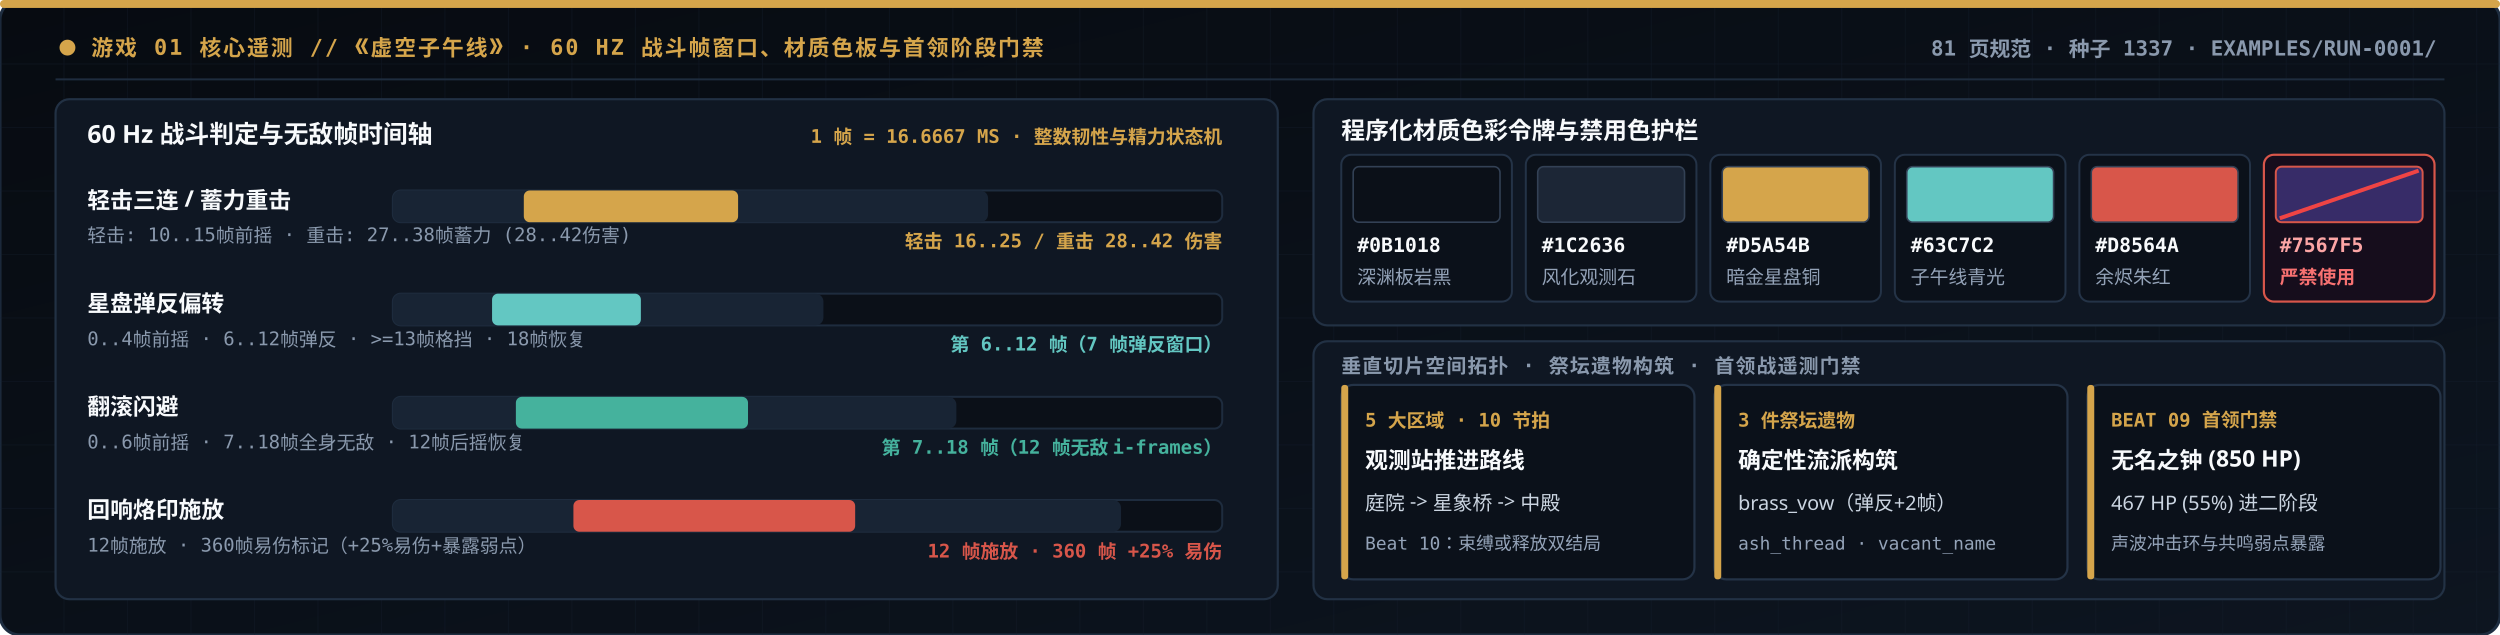
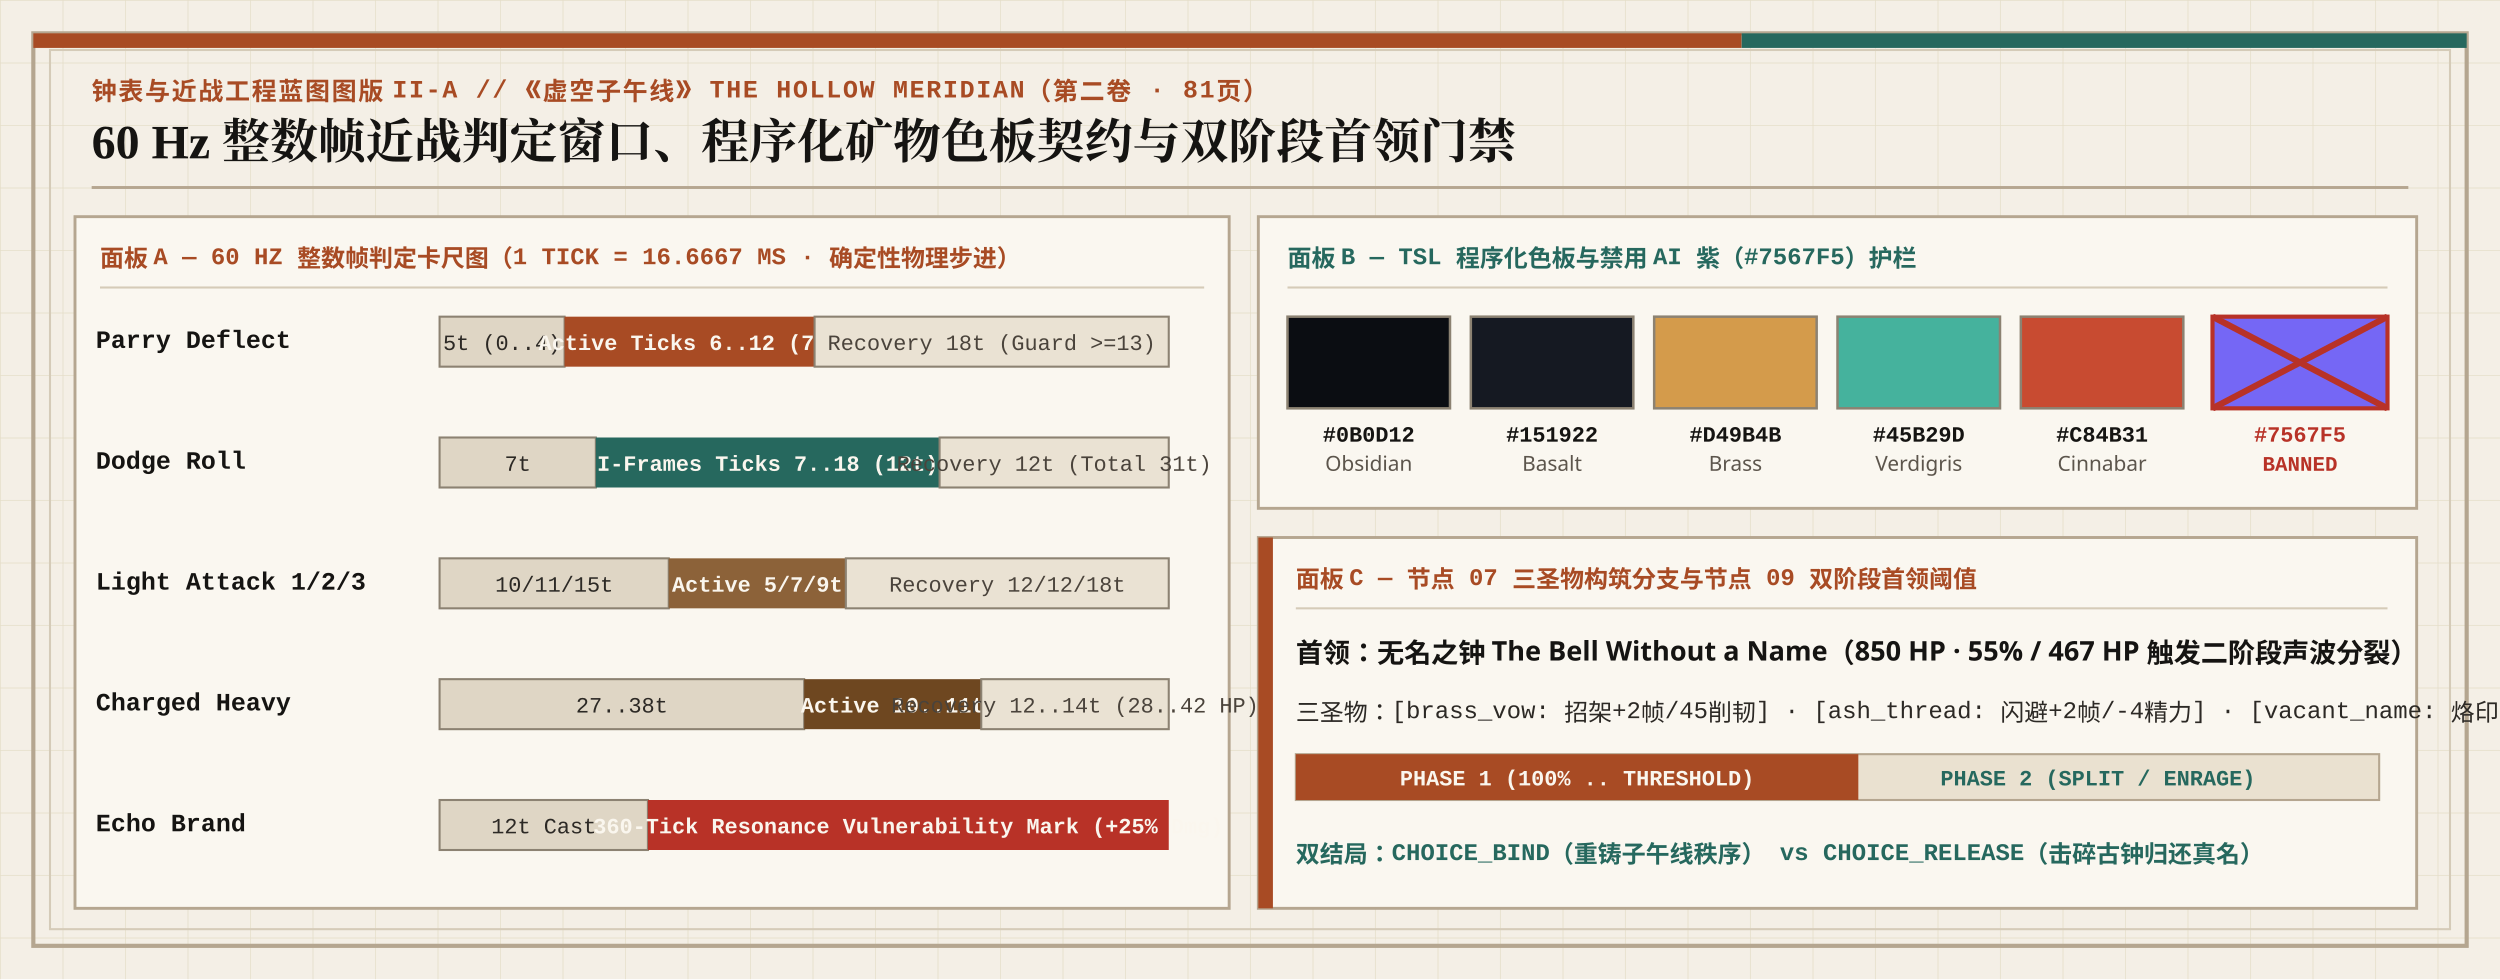
- <svg xmlns="http://www.w3.org/2000/svg" viewBox="0 0 1260 320" width="100%" role="img" aria-label="游戏 01 核心遥测 // 《虚空子午线》 · 60 HZ 战斗帧窗口、材质色板与首领阶段门禁">
+ <svg xmlns="http://www.w3.org/2000/svg" viewBox="0 0 1200 470" width="100%" height="100%">
  <defs>
-     <linearGradient id="telBg" x1="0%" y1="0%" x2="100%" y2="100%">
-       <stop offset="0%" stop-color="#070B11" />
-       <stop offset="100%" stop-color="#0D1520" />
-     </linearGradient>
-     <pattern id="telGrid" width="32" height="32" patternUnits="userSpaceOnUse">
-       <path d="M 32 0 L 0 0 0 32" fill="none" stroke="#142030" stroke-width="0.6" stroke-opacity="0.55" />
+     <pattern id="g-grid-1-zh-CN" width="30" height="30" patternUnits="userSpaceOnUse">
+       <path d="M 30 0 L 0 0 0 30" fill="none" stroke="#E5DEC9" stroke-width="0.7" />
    </pattern>
  </defs>
-   <rect width="1260" height="320" rx="10" fill="url(#telBg)" stroke="#1E2D40" stroke-width="1.5" />
-   <rect width="1260" height="320" rx="10" fill="url(#telGrid)" />
-   <rect x="0" y="0" width="1260" height="4" rx="2" fill="#D5A54B" />
-   <circle cx="34" cy="24" r="4" fill="#D5A54B" />
-   <text x="46" y="28" fill="#D5A54B" font-family="'JetBrains Mono', Consolas, 'PingFang SC', 'Microsoft YaHei', monospace" font-size="11" font-weight="700" letter-spacing="1.0">游戏 01 核心遥测 // 《虚空子午线》 · 60 HZ 战斗帧窗口、材质色板与首领阶段门禁</text>
-   <text x="1228" y="28" fill="#8A99AD" font-family="'JetBrains Mono', Consolas, 'PingFang SC', 'Microsoft YaHei', monospace" font-size="10.5" font-weight="600" text-anchor="end">81 页规范 · 种子 1337 · EXAMPLES/RUN-0001/</text>
-   <line x1="28" y1="40" x2="1232" y2="40" stroke="#1E2C3E" stroke-width="1" />
-   <rect x="28" y="50" width="616" height="252" rx="7" fill="#0F1723" stroke="#223144" stroke-width="1.1" />
-   <text x="44" y="72" fill="#F8FAFC" font-family="'PingFang SC', 'HarmonyOS Sans SC', 'Noto Sans SC', 'Microsoft YaHei', sans-serif" font-size="12.5" font-weight="700">60 Hz 战斗判定与无敌帧时间轴</text>
-   <text x="616" y="72" fill="#D5A54B" font-family="'JetBrains Mono', Consolas, 'PingFang SC', 'Microsoft YaHei', monospace" font-size="9.5" font-weight="600" text-anchor="end">1 帧 = 16.6667 MS · 整数韧性与精力状态机</text>
-   <text x="44" y="105" fill="#F8FAFC" font-family="'PingFang SC', 'HarmonyOS Sans SC', 'Noto Sans SC', 'Microsoft YaHei', sans-serif" font-size="11.5" font-weight="700">轻击三连 / 蓄力重击</text>
-   <text x="44" y="122" fill="#8A99AD" font-family="'JetBrains Mono', Consolas, 'PingFang SC', 'Microsoft YaHei', monospace" font-size="9.5">轻击: 10..15帧前摇 · 重击: 27..38帧蓄力 (28..42伤害)</text>
-   <rect x="198" y="96" width="418" height="16" rx="4" fill="#0B1018" stroke="#1E2C3E" stroke-width="1" />
-   <rect x="198" y="96" width="300" height="16" rx="4" fill="#182434" />
-   <rect x="264" y="96" width="108" height="16" rx="3" fill="#D5A54B" />
-   <text x="616" y="125" fill="#D5A54B" font-family="'JetBrains Mono', Consolas, 'PingFang SC', 'Microsoft YaHei', monospace" font-size="9.5" font-weight="700" text-anchor="end">轻击 16..25 / 重击 28..42 伤害</text>
-   <text x="44" y="157" fill="#F8FAFC" font-family="'PingFang SC', 'HarmonyOS Sans SC', 'Noto Sans SC', 'Microsoft YaHei', sans-serif" font-size="11.5" font-weight="700">星盘弹反偏转</text>
-   <text x="44" y="174" fill="#8A99AD" font-family="'JetBrains Mono', Consolas, 'PingFang SC', 'Microsoft YaHei', monospace" font-size="9.5">0..4帧前摇 · 6..12帧弹反 · &gt;=13帧格挡 · 18帧恢复</text>
-   <rect x="198" y="148" width="418" height="16" rx="4" fill="#0B1018" stroke="#1E2C3E" stroke-width="1" />
-   <rect x="198" y="148" width="217" height="16" rx="4" fill="#182434" />
-   <rect x="248" y="148" width="75" height="16" rx="3" fill="#63C7C2" />
-   <text x="616" y="177" fill="#63C7C2" font-family="'JetBrains Mono', Consolas, 'PingFang SC', 'Microsoft YaHei', monospace" font-size="9.5" font-weight="700" text-anchor="end">第 6..12 帧（7 帧弹反窗口）</text>
-   <text x="44" y="209" fill="#F8FAFC" font-family="'PingFang SC', 'HarmonyOS Sans SC', 'Noto Sans SC', 'Microsoft YaHei', sans-serif" font-size="11.5" font-weight="700">翻滚闪避</text>
-   <text x="44" y="226" fill="#8A99AD" font-family="'JetBrains Mono', Consolas, 'PingFang SC', 'Microsoft YaHei', monospace" font-size="9.5">0..6帧前摇 · 7..18帧全身无敌 · 12帧后摇恢复</text>
-   <rect x="198" y="200" width="418" height="16" rx="4" fill="#0B1018" stroke="#1E2C3E" stroke-width="1" />
-   <rect x="198" y="200" width="284" height="16" rx="4" fill="#182434" />
-   <rect x="260" y="200" width="117" height="16" rx="3" fill="#45B29D" />
-   <text x="616" y="229" fill="#45B29D" font-family="'JetBrains Mono', Consolas, 'PingFang SC', 'Microsoft YaHei', monospace" font-size="9.5" font-weight="700" text-anchor="end">第 7..18 帧（12 帧无敌 i-frames）</text>
-   <text x="44" y="261" fill="#F8FAFC" font-family="'PingFang SC', 'HarmonyOS Sans SC', 'Noto Sans SC', 'Microsoft YaHei', sans-serif" font-size="11.5" font-weight="700">回响烙印施放</text>
-   <text x="44" y="278" fill="#8A99AD" font-family="'JetBrains Mono', Consolas, 'PingFang SC', 'Microsoft YaHei', monospace" font-size="9.5">12帧施放 · 360帧易伤标记（+25%易伤+暴露弱点）</text>
-   <rect x="198" y="252" width="418" height="16" rx="4" fill="#0B1018" stroke="#1E2C3E" stroke-width="1" />
-   <rect x="198" y="252" width="367" height="16" rx="4" fill="#182434" />
-   <rect x="289" y="252" width="142" height="16" rx="3" fill="#D8564A" />
-   <text x="616" y="281" fill="#D8564A" font-family="'JetBrains Mono', Consolas, 'PingFang SC', 'Microsoft YaHei', monospace" font-size="9.5" font-weight="700" text-anchor="end">12 帧施放 · 360 帧 +25% 易伤</text>
-   <rect x="662" y="50" width="570" height="114" rx="7" fill="#0F1723" stroke="#223144" stroke-width="1.1" />
-   <text x="676" y="70" fill="#F8FAFC" font-family="'PingFang SC', 'HarmonyOS Sans SC', 'Noto Sans SC', 'Microsoft YaHei', sans-serif" font-size="12" font-weight="700">程序化材质色彩令牌与禁用色护栏</text>
-   <g transform="translate(676, 78)">
-     <rect x="0" y="0" width="86" height="74" rx="5" fill="#0B111A" stroke="#243347" stroke-width="1" />
-     <rect x="6" y="6" width="74" height="28" rx="3" fill="#0B1018" stroke="#334155" stroke-width="0.8" />
-     <text x="8" y="49" fill="#F8FAFC" font-family="'JetBrains Mono', Consolas, 'PingFang SC', 'Microsoft YaHei', monospace" font-size="10" font-weight="700">#0B1018</text>
-     <text x="8" y="65" fill="#94A3B8" font-family="'PingFang SC', 'HarmonyOS Sans SC', 'Noto Sans SC', 'Microsoft YaHei', sans-serif" font-size="9.5">深渊板岩黑</text>
+   <rect width="1200" height="470" fill="#F4EFE6" />
+   <rect width="1200" height="470" fill="url(#g-grid-1-zh-CN)" />
+   <rect x="16" y="16" width="1168" height="438" fill="none" stroke="#B5A690" stroke-width="2" />
+   <rect x="24" y="24" width="1152" height="422" fill="none" stroke="#D5CBB8" stroke-width="1" />
+   <rect x="16" y="16" width="820" height="7" fill="#A84B24" />
+   <rect x="836" y="16" width="348" height="7" fill="#26685E" />
+   <text x="44" y="48" font-family="'Consolas', 'JetBrains Mono', 'SFMono-Regular', 'Courier New', monospace" font-size="12" font-weight="700" fill="#A84B24" letter-spacing="0.8">钟表与近战工程蓝图图版 II-A  //  《虚空子午线》 THE HOLLOW MERIDIAN（第二卷 · 81页）</text>
+   <text x="44" y="76" font-family="'Georgia', 'Times New Roman', 'Noto Serif CJK SC', 'Source Han Serif SC', 'Yu Mincho', 'Hiragino Mincho ProN', 'Batang', serif" font-size="23" font-weight="700" fill="#151412">60 Hz 整数帧近战判定窗口、程序化矿物色板契约与双阶段首领门禁</text>
+   <line x1="44" y1="90" x2="1156" y2="90" stroke="#B5A690" stroke-width="1.4" />
+   <rect x="36" y="104" width="554" height="332" fill="#FAF7F0" stroke="#B5A690" stroke-width="1.4" />
+   <text x="48" y="128" font-family="'Consolas', 'JetBrains Mono', 'SFMono-Regular', 'Courier New', monospace" font-size="11.5" font-weight="700" fill="#A84B24">面板 A — 60 HZ 整数帧判定卡尺图（1 TICK = 16.6667 MS · 确定性物理步进）</text>
+   <line x1="48" y1="138" x2="578" y2="138" stroke="#D5CBB8" stroke-width="1" />
+   <g transform="translate(46, 152)">
+     <text x="0" y="15" font-family="'Consolas', 'JetBrains Mono', 'SFMono-Regular', 'Courier New', monospace" font-size="12" font-weight="700" fill="#151412">Parry Deflect</text>
+     <rect x="165" y="0" width="60" height="24" fill="#DFD6C5" stroke="#8C8272" stroke-width="1" />
+     <text x="195.0" y="16" text-anchor="middle" font-family="'Consolas', 'JetBrains Mono', 'SFMono-Regular', 'Courier New', monospace" font-size="10.5" fill="#2C2925">5t (0..4)</text>
+     <rect x="225" y="0" width="120" height="24" fill="#A84B24" />
+     <text x="285.0" y="16" text-anchor="middle" font-family="'Consolas', 'JetBrains Mono', 'SFMono-Regular', 'Courier New', monospace" font-size="10.5" font-weight="700" fill="#FAF6EE">Active Ticks 6..12 (7t)</text>
+     <rect x="345" y="0" width="170" height="24" fill="#EAE2D3" stroke="#8C8272" stroke-width="1" />
+     <text x="430.0" y="16" text-anchor="middle" font-family="'Consolas', 'JetBrains Mono', 'SFMono-Regular', 'Courier New', monospace" font-size="10.5" fill="#4A433B">Recovery 18t (Guard &gt;=13)</text>
  </g>
-   <g transform="translate(769, 78)">
-     <rect x="0" y="0" width="86" height="74" rx="5" fill="#0B111A" stroke="#243347" stroke-width="1" />
-     <rect x="6" y="6" width="74" height="28" rx="3" fill="#1C2636" stroke="#334155" stroke-width="0.8" />
-     <text x="8" y="49" fill="#F8FAFC" font-family="'JetBrains Mono', Consolas, 'PingFang SC', 'Microsoft YaHei', monospace" font-size="10" font-weight="700">#1C2636</text>
-     <text x="8" y="65" fill="#94A3B8" font-family="'PingFang SC', 'HarmonyOS Sans SC', 'Noto Sans SC', 'Microsoft YaHei', sans-serif" font-size="9.5">风化观测石</text>
+   <g transform="translate(46, 210)">
+     <text x="0" y="15" font-family="'Consolas', 'JetBrains Mono', 'SFMono-Regular', 'Courier New', monospace" font-size="12" font-weight="700" fill="#151412">Dodge Roll</text>
+     <rect x="165" y="0" width="75" height="24" fill="#DFD6C5" stroke="#8C8272" stroke-width="1" />
+     <text x="202.5" y="16" text-anchor="middle" font-family="'Consolas', 'JetBrains Mono', 'SFMono-Regular', 'Courier New', monospace" font-size="10.5" fill="#2C2925">7t</text>
+     <rect x="240" y="0" width="165" height="24" fill="#26685E" />
+     <text x="322.5" y="16" text-anchor="middle" font-family="'Consolas', 'JetBrains Mono', 'SFMono-Regular', 'Courier New', monospace" font-size="10.5" font-weight="700" fill="#FAF6EE">I-Frames Ticks 7..18 (12t)</text>
+     <rect x="405" y="0" width="110" height="24" fill="#EAE2D3" stroke="#8C8272" stroke-width="1" />
+     <text x="460.0" y="16" text-anchor="middle" font-family="'Consolas', 'JetBrains Mono', 'SFMono-Regular', 'Courier New', monospace" font-size="10.5" fill="#4A433B">Recovery 12t (Total 31t)</text>
  </g>
-   <g transform="translate(862, 78)">
-     <rect x="0" y="0" width="86" height="74" rx="5" fill="#0B111A" stroke="#243347" stroke-width="1" />
-     <rect x="6" y="6" width="74" height="28" rx="3" fill="#D5A54B" stroke="#334155" stroke-width="0.8" />
-     <text x="8" y="49" fill="#F8FAFC" font-family="'JetBrains Mono', Consolas, 'PingFang SC', 'Microsoft YaHei', monospace" font-size="10" font-weight="700">#D5A54B</text>
-     <text x="8" y="65" fill="#94A3B8" font-family="'PingFang SC', 'HarmonyOS Sans SC', 'Noto Sans SC', 'Microsoft YaHei', sans-serif" font-size="9.5">暗金星盘铜</text>
+   <g transform="translate(46, 268)">
+     <text x="0" y="15" font-family="'Consolas', 'JetBrains Mono', 'SFMono-Regular', 'Courier New', monospace" font-size="12" font-weight="700" fill="#151412">Light Attack 1/2/3</text>
+     <rect x="165" y="0" width="110" height="24" fill="#DFD6C5" stroke="#8C8272" stroke-width="1" />
+     <text x="220.0" y="16" text-anchor="middle" font-family="'Consolas', 'JetBrains Mono', 'SFMono-Regular', 'Courier New', monospace" font-size="10.5" fill="#2C2925">10/11/15t</text>
+     <rect x="275" y="0" width="85" height="24" fill="#8C6239" />
+     <text x="317.5" y="16" text-anchor="middle" font-family="'Consolas', 'JetBrains Mono', 'SFMono-Regular', 'Courier New', monospace" font-size="10.5" font-weight="700" fill="#FAF6EE">Active 5/7/9t</text>
+     <rect x="360" y="0" width="155" height="24" fill="#EAE2D3" stroke="#8C8272" stroke-width="1" />
+     <text x="437.5" y="16" text-anchor="middle" font-family="'Consolas', 'JetBrains Mono', 'SFMono-Regular', 'Courier New', monospace" font-size="10.5" fill="#4A433B">Recovery 12/12/18t</text>
  </g>
-   <g transform="translate(955, 78)">
-     <rect x="0" y="0" width="86" height="74" rx="5" fill="#0B111A" stroke="#243347" stroke-width="1" />
-     <rect x="6" y="6" width="74" height="28" rx="3" fill="#63C7C2" stroke="#334155" stroke-width="0.8" />
-     <text x="8" y="49" fill="#F8FAFC" font-family="'JetBrains Mono', Consolas, 'PingFang SC', 'Microsoft YaHei', monospace" font-size="10" font-weight="700">#63C7C2</text>
-     <text x="8" y="65" fill="#94A3B8" font-family="'PingFang SC', 'HarmonyOS Sans SC', 'Noto Sans SC', 'Microsoft YaHei', sans-serif" font-size="9.5">子午线青光</text>
+   <g transform="translate(46, 326)">
+     <text x="0" y="15" font-family="'Consolas', 'JetBrains Mono', 'SFMono-Regular', 'Courier New', monospace" font-size="12" font-weight="700" fill="#151412">Charged Heavy</text>
+     <rect x="165" y="0" width="175" height="24" fill="#DFD6C5" stroke="#8C8272" stroke-width="1" />
+     <text x="252.5" y="16" text-anchor="middle" font-family="'Consolas', 'JetBrains Mono', 'SFMono-Regular', 'Courier New', monospace" font-size="10.5" fill="#2C2925">27..38t</text>
+     <rect x="340" y="0" width="85" height="24" fill="#6E4720" />
+     <text x="382.5" y="16" text-anchor="middle" font-family="'Consolas', 'JetBrains Mono', 'SFMono-Regular', 'Courier New', monospace" font-size="10.5" font-weight="700" fill="#FAF6EE">Active 10..11t</text>
+     <rect x="425" y="0" width="90" height="24" fill="#EAE2D3" stroke="#8C8272" stroke-width="1" />
+     <text x="470.0" y="16" text-anchor="middle" font-family="'Consolas', 'JetBrains Mono', 'SFMono-Regular', 'Courier New', monospace" font-size="10.5" fill="#4A433B">Recovery 12..14t (28..42 HP)</text>
  </g>
-   <g transform="translate(1048, 78)">
-     <rect x="0" y="0" width="86" height="74" rx="5" fill="#0B111A" stroke="#243347" stroke-width="1" />
-     <rect x="6" y="6" width="74" height="28" rx="3" fill="#D8564A" stroke="#334155" stroke-width="0.8" />
-     <text x="8" y="49" fill="#F8FAFC" font-family="'JetBrains Mono', Consolas, 'PingFang SC', 'Microsoft YaHei', monospace" font-size="10" font-weight="700">#D8564A</text>
-     <text x="8" y="65" fill="#94A3B8" font-family="'PingFang SC', 'HarmonyOS Sans SC', 'Noto Sans SC', 'Microsoft YaHei', sans-serif" font-size="9.5">余烬朱红</text>
+   <g transform="translate(46, 384)">
+     <text x="0" y="15" font-family="'Consolas', 'JetBrains Mono', 'SFMono-Regular', 'Courier New', monospace" font-size="12" font-weight="700" fill="#151412">Echo Brand</text>
+     <rect x="165" y="0" width="100" height="24" fill="#DFD6C5" stroke="#8C8272" stroke-width="1" />
+     <text x="215.0" y="16" text-anchor="middle" font-family="'Consolas', 'JetBrains Mono', 'SFMono-Regular', 'Courier New', monospace" font-size="10.5" fill="#2C2925">12t Cast</text>
+     <rect x="265" y="0" width="250" height="24" fill="#B83227" />
+     <text x="390.0" y="16" text-anchor="middle" font-family="'Consolas', 'JetBrains Mono', 'SFMono-Regular', 'Courier New', monospace" font-size="10.5" font-weight="700" fill="#FAF6EE">360-Tick Resonance Vulnerability Mark (+25% Dmg)</text>
  </g>
-   <g transform="translate(1141, 78)">
-     <rect x="0" y="0" width="86" height="74" rx="5" fill="#160D1C" stroke="#D8564A" stroke-width="1.1" />
-     <rect x="6" y="6" width="74" height="28" rx="3" fill="#7567F5" fill-opacity="0.35" stroke="#D8564A" stroke-width="1" />
-     <line x1="8" y1="32" x2="78" y2="8" stroke="#EF4444" stroke-width="2" />
-     <text x="8" y="49" fill="#FCA5A5" font-family="'JetBrains Mono', Consolas, 'PingFang SC', 'Microsoft YaHei', monospace" font-size="10" font-weight="700">#7567F5</text>
-     <text x="8" y="65" fill="#F87171" font-family="'PingFang SC', 'HarmonyOS Sans SC', 'Noto Sans SC', 'Microsoft YaHei', sans-serif" font-size="9.5" font-weight="700">严禁使用</text>
+   <rect x="604" y="104" width="556" height="140" fill="#FAF7F0" stroke="#B5A690" stroke-width="1.4" />
+   <text x="618" y="128" font-family="'Consolas', 'JetBrains Mono', 'SFMono-Regular', 'Courier New', monospace" font-size="11.5" font-weight="700" fill="#26685E">面板 B — TSL 程序化色板与禁用 AI 紫（#7567F5）护栏</text>
+   <line x1="618" y1="138" x2="1146" y2="138" stroke="#D5CBB8" stroke-width="1" />
+   <g transform="translate(618, 152)">
+     <rect width="78" height="44" fill="#0B0D12" stroke="#8C8272" stroke-width="1.2" />
+     <text x="39" y="60" text-anchor="middle" font-family="'Consolas', 'JetBrains Mono', 'SFMono-Regular', 'Courier New', monospace" font-size="10.5" font-weight="700" fill="#151412">#0B0D12</text>
+     <text x="39" y="74" text-anchor="middle" font-family="'Segoe UI', -apple-system, 'PingFang SC', 'Microsoft YaHei', 'Hiragino Sans', 'Yu Gothic', 'Malgun Gothic', sans-serif" font-size="10" fill="#5C554C">Obsidian</text>
  </g>
-   <rect x="662" y="172" width="570" height="130" rx="7" fill="#0F1723" stroke="#223144" stroke-width="1.1" />
-   <text x="676" y="188" fill="#8A99AD" font-family="'JetBrains Mono', Consolas, 'PingFang SC', 'Microsoft YaHei', monospace" font-size="10" font-weight="700" letter-spacing="0.6">垂直切片空间拓扑 · 祭坛遗物构筑 · 首领战遥测门禁</text>
-   <g transform="translate(676, 194)">
-     <rect x="0" y="0" width="178" height="98" rx="6" fill="#0B111A" stroke="#243347" stroke-width="1.1" />
-     <rect x="0" y="0" width="3.5" height="98" rx="1.5" fill="#D5A54B" />
-     <text x="12" y="21" fill="#D5A54B" font-family="'JetBrains Mono', Consolas, 'PingFang SC', 'Microsoft YaHei', monospace" font-size="9.5" font-weight="700">5 大区域 · 10 节拍</text>
-     <text x="12" y="42" fill="#F8FAFC" font-family="'PingFang SC', 'HarmonyOS Sans SC', 'Noto Sans SC', 'Microsoft YaHei', sans-serif" font-size="11.5" font-weight="700">观测站推进路线</text>
-     <text x="12" y="63" fill="#CBD5E1" font-family="'PingFang SC', 'HarmonyOS Sans SC', 'Noto Sans SC', 'Microsoft YaHei', sans-serif" font-size="10">庭院 -&gt; 星象桥 -&gt; 中殿</text>
-     <text x="12" y="83" fill="#94A3B8" font-family="'JetBrains Mono', Consolas, 'PingFang SC', 'Microsoft YaHei', monospace" font-size="9">Beat 10：束缚或释放双结局</text>
+   <g transform="translate(706, 152)">
+     <rect width="78" height="44" fill="#151922" stroke="#8C8272" stroke-width="1.2" />
+     <text x="39" y="60" text-anchor="middle" font-family="'Consolas', 'JetBrains Mono', 'SFMono-Regular', 'Courier New', monospace" font-size="10.5" font-weight="700" fill="#151412">#151922</text>
+     <text x="39" y="74" text-anchor="middle" font-family="'Segoe UI', -apple-system, 'PingFang SC', 'Microsoft YaHei', 'Hiragino Sans', 'Yu Gothic', 'Malgun Gothic', sans-serif" font-size="10" fill="#5C554C">Basalt</text>
  </g>
-   <g transform="translate(864, 194)">
-     <rect x="0" y="0" width="178" height="98" rx="6" fill="#0B111A" stroke="#243347" stroke-width="1.1" />
-     <rect x="0" y="0" width="3.5" height="98" rx="1.5" fill="#D5A54B" />
-     <text x="12" y="21" fill="#D5A54B" font-family="'JetBrains Mono', Consolas, 'PingFang SC', 'Microsoft YaHei', monospace" font-size="9.5" font-weight="700">3 件祭坛遗物</text>
-     <text x="12" y="42" fill="#F8FAFC" font-family="'PingFang SC', 'HarmonyOS Sans SC', 'Noto Sans SC', 'Microsoft YaHei', sans-serif" font-size="11.5" font-weight="700">确定性流派构筑</text>
-     <text x="12" y="63" fill="#CBD5E1" font-family="'PingFang SC', 'HarmonyOS Sans SC', 'Noto Sans SC', 'Microsoft YaHei', sans-serif" font-size="10">brass_vow（弹反+2帧）</text>
-     <text x="12" y="83" fill="#94A3B8" font-family="'JetBrains Mono', Consolas, 'PingFang SC', 'Microsoft YaHei', monospace" font-size="9">ash_thread · vacant_name</text>
+   <g transform="translate(794, 152)">
+     <rect width="78" height="44" fill="#D49B4B" stroke="#8C8272" stroke-width="1.2" />
+     <text x="39" y="60" text-anchor="middle" font-family="'Consolas', 'JetBrains Mono', 'SFMono-Regular', 'Courier New', monospace" font-size="10.5" font-weight="700" fill="#151412">#D49B4B</text>
+     <text x="39" y="74" text-anchor="middle" font-family="'Segoe UI', -apple-system, 'PingFang SC', 'Microsoft YaHei', 'Hiragino Sans', 'Yu Gothic', 'Malgun Gothic', sans-serif" font-size="10" fill="#5C554C">Brass</text>
  </g>
-   <g transform="translate(1052, 194)">
-     <rect x="0" y="0" width="178" height="98" rx="6" fill="#0B111A" stroke="#243347" stroke-width="1.1" />
-     <rect x="0" y="0" width="3.5" height="98" rx="1.5" fill="#D5A54B" />
-     <text x="12" y="21" fill="#D5A54B" font-family="'JetBrains Mono', Consolas, 'PingFang SC', 'Microsoft YaHei', monospace" font-size="9.5" font-weight="700">BEAT 09 首领门禁</text>
-     <text x="12" y="42" fill="#F8FAFC" font-family="'PingFang SC', 'HarmonyOS Sans SC', 'Noto Sans SC', 'Microsoft YaHei', sans-serif" font-size="11.5" font-weight="700">无名之钟 (850 HP)</text>
-     <text x="12" y="63" fill="#CBD5E1" font-family="'PingFang SC', 'HarmonyOS Sans SC', 'Noto Sans SC', 'Microsoft YaHei', sans-serif" font-size="10">467 HP (55%) 进二阶段</text>
-     <text x="12" y="83" fill="#94A3B8" font-family="'JetBrains Mono', Consolas, 'PingFang SC', 'Microsoft YaHei', monospace" font-size="9">声波冲击环与共鸣弱点暴露</text>
+   <g transform="translate(882, 152)">
+     <rect width="78" height="44" fill="#45B29D" stroke="#8C8272" stroke-width="1.2" />
+     <text x="39" y="60" text-anchor="middle" font-family="'Consolas', 'JetBrains Mono', 'SFMono-Regular', 'Courier New', monospace" font-size="10.5" font-weight="700" fill="#151412">#45B29D</text>
+     <text x="39" y="74" text-anchor="middle" font-family="'Segoe UI', -apple-system, 'PingFang SC', 'Microsoft YaHei', 'Hiragino Sans', 'Yu Gothic', 'Malgun Gothic', sans-serif" font-size="10" fill="#5C554C">Verdigris</text>
  </g>
+   <g transform="translate(970, 152)">
+     <rect width="78" height="44" fill="#C84B31" stroke="#8C8272" stroke-width="1.2" />
+     <text x="39" y="60" text-anchor="middle" font-family="'Consolas', 'JetBrains Mono', 'SFMono-Regular', 'Courier New', monospace" font-size="10.5" font-weight="700" fill="#151412">#C84B31</text>
+     <text x="39" y="74" text-anchor="middle" font-family="'Segoe UI', -apple-system, 'PingFang SC', 'Microsoft YaHei', 'Hiragino Sans', 'Yu Gothic', 'Malgun Gothic', sans-serif" font-size="10" fill="#5C554C">Cinnabar</text>
+   </g>
+   <g transform="translate(1062, 152)">
+     <rect width="84" height="44" fill="#7567F5" stroke="#B83227" stroke-width="2" />
+     <line x1="0" y1="0" x2="84" y2="44" stroke="#B83227" stroke-width="3" />
+     <line x1="84" y1="0" x2="0" y2="44" stroke="#B83227" stroke-width="3" />
+     <text x="42" y="60" text-anchor="middle" font-family="'Consolas', 'JetBrains Mono', 'SFMono-Regular', 'Courier New', monospace" font-size="10.5" font-weight="700" fill="#B83227">#7567F5</text>
+     <text x="42" y="74" text-anchor="middle" font-family="'Consolas', 'JetBrains Mono', 'SFMono-Regular', 'Courier New', monospace" font-size="10" font-weight="700" fill="#B83227">BANNED</text>
+   </g>
+   <rect x="604" y="258" width="556" height="178" fill="#FAF7F0" stroke="#B5A690" stroke-width="1.4" />
+   <rect x="604" y="258" width="7" height="178" fill="#A84B24" />
+   <text x="622" y="282" font-family="'Consolas', 'JetBrains Mono', 'SFMono-Regular', 'Courier New', monospace" font-size="11.5" font-weight="700" fill="#A84B24">面板 C — 节点 07 三圣物构筑分支与节点 09 双阶段首领阈值</text>
+   <line x1="622" y1="292" x2="1146" y2="292" stroke="#D5CBB8" stroke-width="1" />
+   <text x="622" y="318" font-family="'Segoe UI', -apple-system, 'PingFang SC', 'Microsoft YaHei', 'Hiragino Sans', 'Yu Gothic', 'Malgun Gothic', sans-serif" font-size="13" font-weight="700" fill="#151412">首领：无名之钟 The Bell Without a Name（850 HP · 55% / 467 HP 触发二阶段声波分裂）</text>
+   <text x="622" y="346" font-family="'Consolas', 'JetBrains Mono', 'SFMono-Regular', 'Courier New', monospace" font-size="11.5" fill="#2C2925">三圣物：[brass_vow: 招架+2帧/45削韧] · [ash_thread: 闪避+2帧/-4精力] · [vacant_name: 烙印540帧/60共鸣]</text>
+   <rect x="622" y="362" width="520" height="22" fill="#EAE1D0" stroke="#B5A690" stroke-width="1" />
+   <rect x="622" y="362" width="270" height="22" fill="#A84B24" />
+   <text x="757" y="377" text-anchor="middle" font-family="'Consolas', 'JetBrains Mono', 'SFMono-Regular', 'Courier New', monospace" font-size="10.5" font-weight="700" fill="#FAF6EE">PHASE 1 (100% .. THRESHOLD)</text>
+   <text x="1007" y="377" text-anchor="middle" font-family="'Consolas', 'JetBrains Mono', 'SFMono-Regular', 'Courier New', monospace" font-size="10.5" font-weight="700" fill="#26685E">PHASE 2 (SPLIT / ENRAGE)</text>
+   <text x="622" y="414" font-family="'Consolas', 'JetBrains Mono', 'SFMono-Regular', 'Courier New', monospace" font-size="11.5" font-weight="700" fill="#26685E">双结局：CHOICE_BIND（重铸子午线秩序）  vs  CHOICE_RELEASE（击碎古钟归还真名）</text>
</svg>
